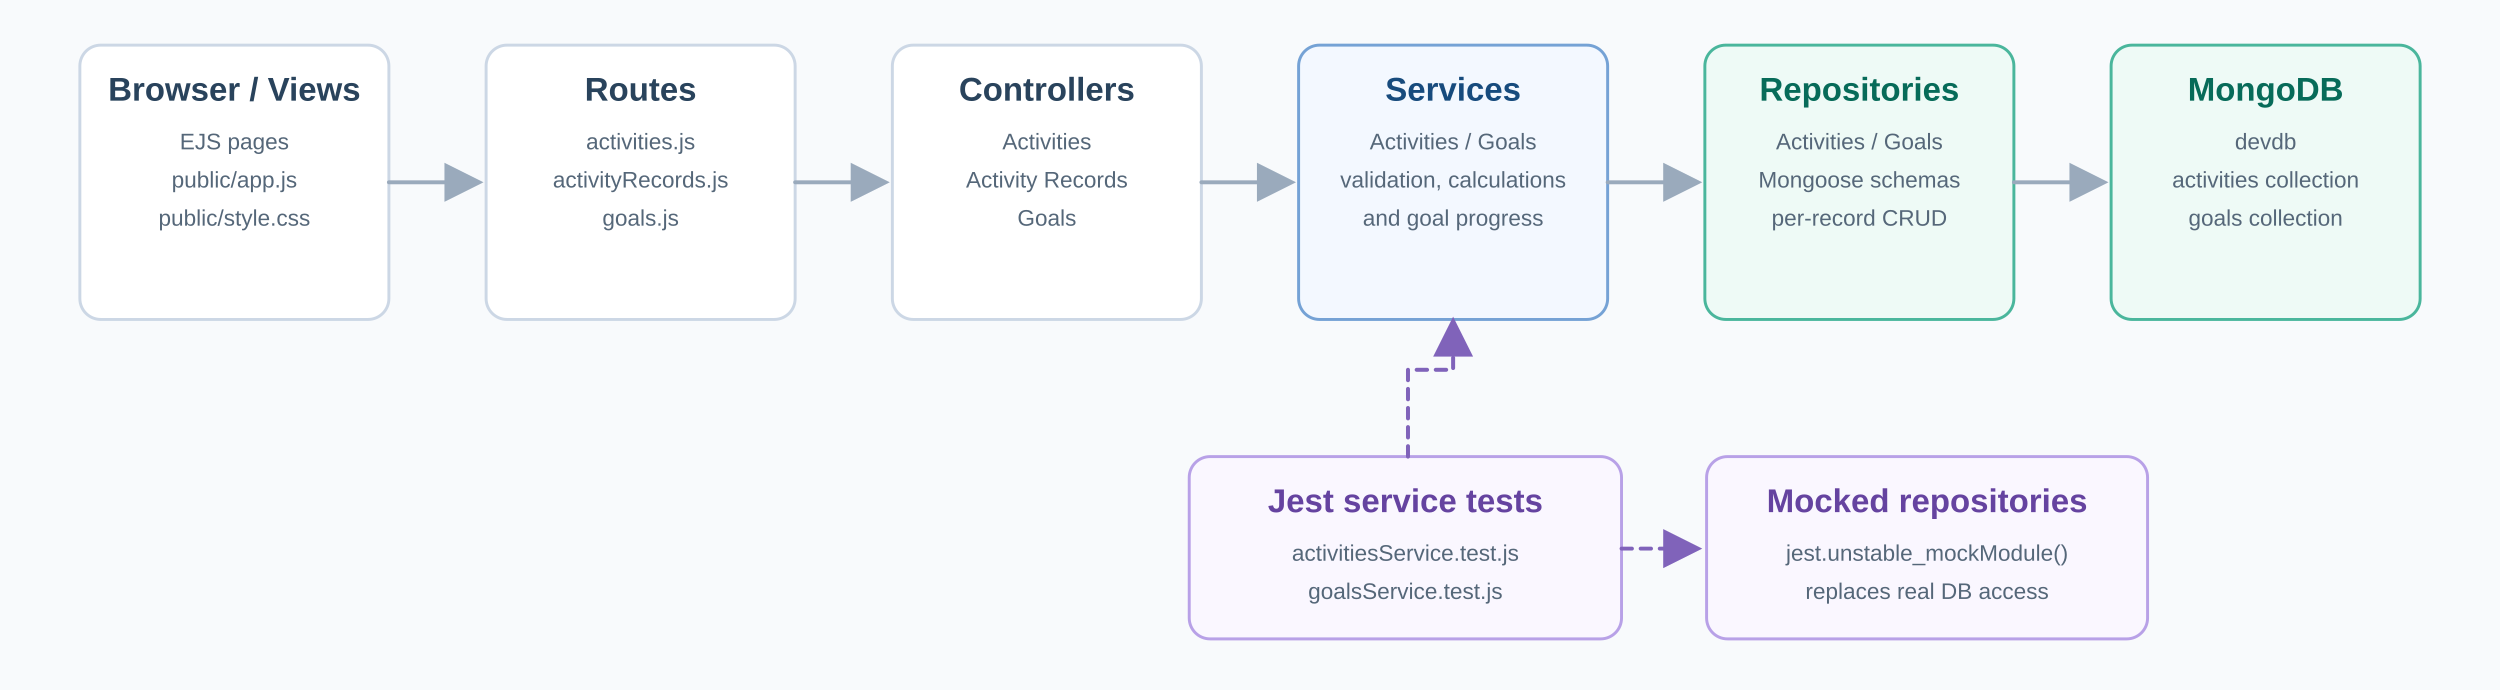
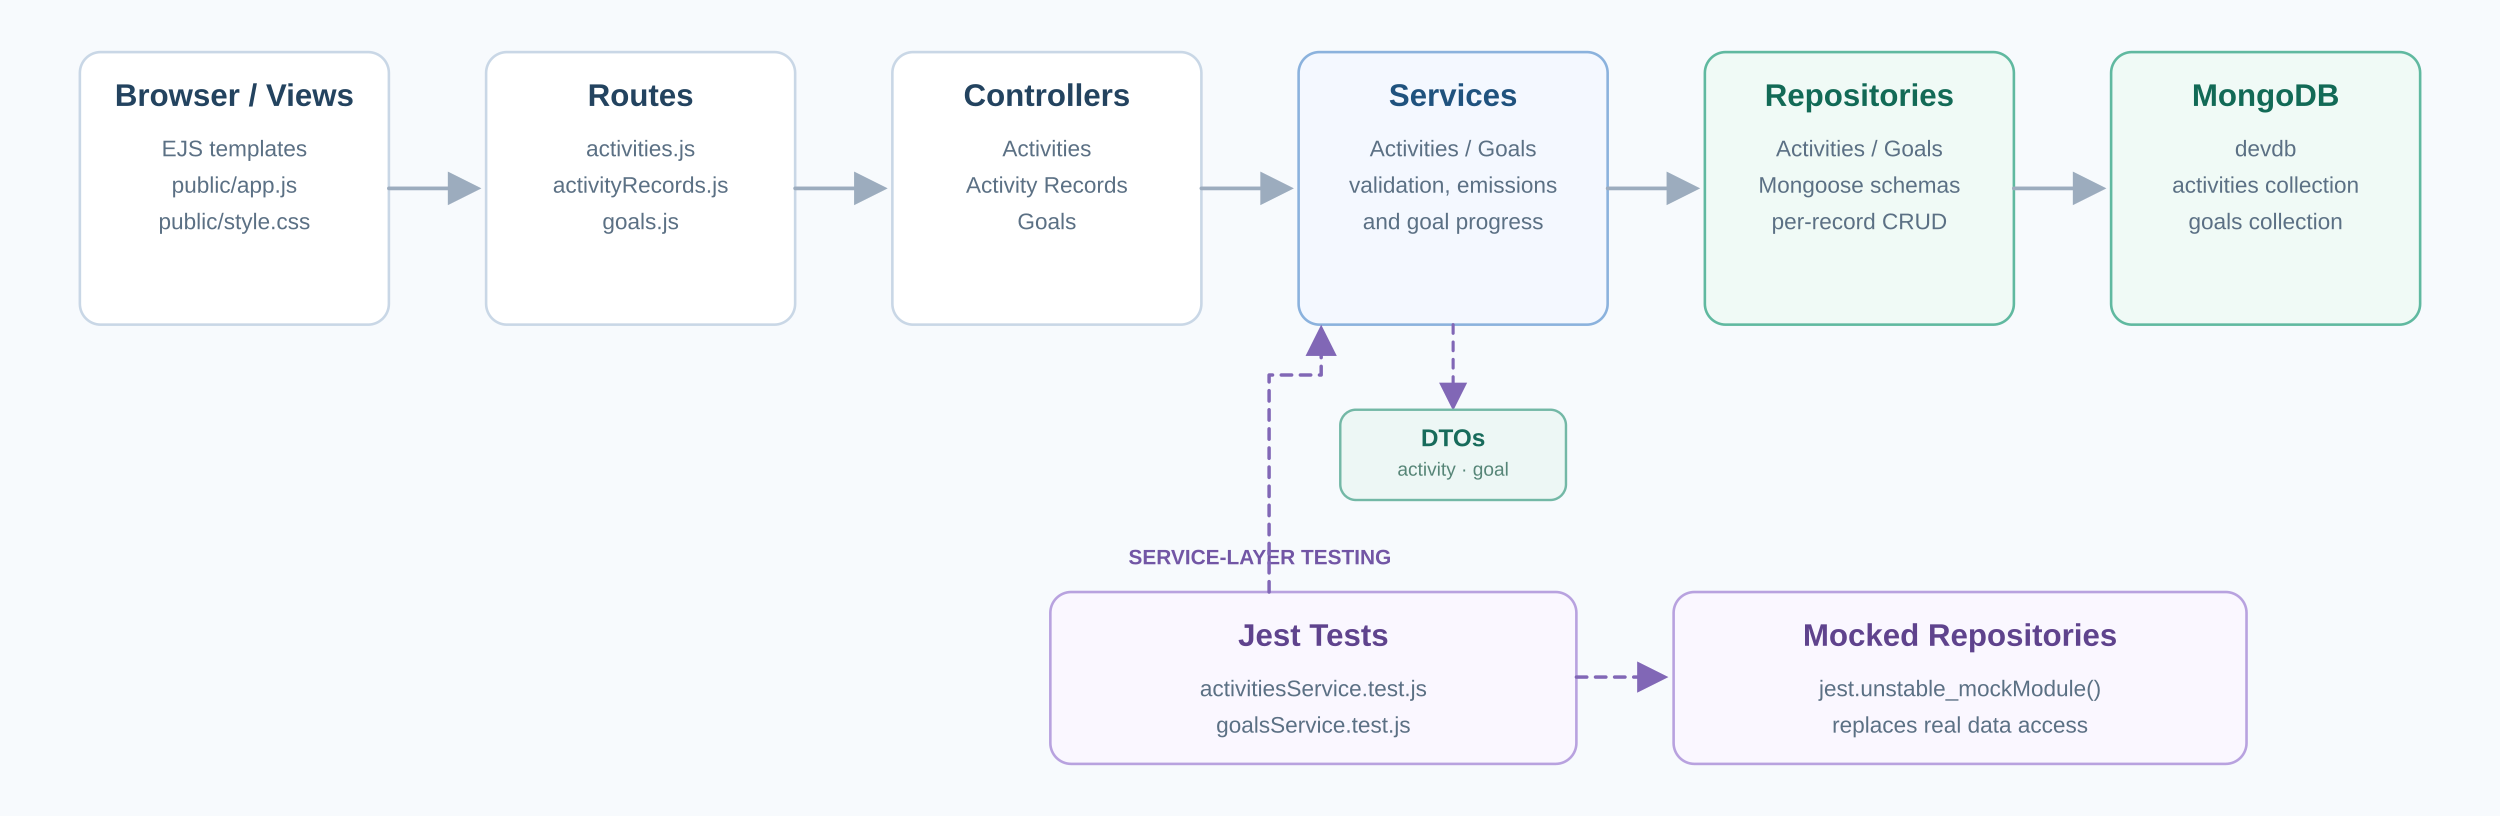
- <svg xmlns="http://www.w3.org/2000/svg" width="1440" height="397" viewBox="0 147 1440 397" role="img" aria-labelledby="diagram-title diagram-description">
+ <svg xmlns="http://www.w3.org/2000/svg" width="1440" height="470" viewBox="0 140 1440 470" role="img" aria-labelledby="svgTitle svgDesc">
  <defs>
-     <marker id="arrow" markerWidth="10" markerHeight="10" refX="8" refY="5" orient="auto" markerUnits="strokeWidth">
-       <path d="M 0 0 L 10 5 L 0 10 z" fill="#9aaabc" />
+     <marker id="arrow" markerWidth="9" markerHeight="9" refX="7" refY="4.5" orient="auto" markerUnits="strokeWidth">
+       <path d="M 0 0 L 9 4.5 L 0 9 z" fill="#9CACBE" />
    </marker>
-     <marker id="arrow-purple" markerWidth="10" markerHeight="10" refX="8" refY="5" orient="auto" markerUnits="strokeWidth">
-       <path d="M 0 0 L 10 5 L 0 10 z" fill="#8063ba" />
+     <marker id="arrow-violet" markerWidth="9" markerHeight="9" refX="7" refY="4.5" orient="auto" markerUnits="strokeWidth">
+       <path d="M 0 0 L 9 4.5 L 0 9 z" fill="#8167B6" />
    </marker>
  </defs>
-   <rect width="1440" height="580" fill="#f8fafc" />
-   <rect x="46" y="173" width="178" height="158" rx="12" fill="#ffffff" stroke="#ccd7e5" stroke-width="1.7" />
-   <text x="135.0" y="205" font-size="19" font-family="Arial, Helvetica, sans-serif" font-weight="bold" fill="#29435c" text-anchor="middle">Browser / Views</text>
-   <text x="135.0" y="233" font-size="13" font-family="Arial, Helvetica, sans-serif" font-weight="normal" fill="#556779" text-anchor="middle">EJS pages</text>
-   <text x="135.0" y="255" font-size="13" font-family="Arial, Helvetica, sans-serif" font-weight="normal" fill="#556779" text-anchor="middle">public/app.js</text>
-   <text x="135.0" y="277" font-size="13" font-family="Arial, Helvetica, sans-serif" font-weight="normal" fill="#556779" text-anchor="middle">public/style.css</text>
-   <rect x="280" y="173" width="178" height="158" rx="12" fill="#ffffff" stroke="#ccd7e5" stroke-width="1.7" />
-   <text x="369.0" y="205" font-size="19" font-family="Arial, Helvetica, sans-serif" font-weight="bold" fill="#29435c" text-anchor="middle">Routes</text>
-   <text x="369.0" y="233" font-size="13" font-family="Arial, Helvetica, sans-serif" font-weight="normal" fill="#556779" text-anchor="middle">activities.js</text>
-   <text x="369.0" y="255" font-size="13" font-family="Arial, Helvetica, sans-serif" font-weight="normal" fill="#556779" text-anchor="middle">activityRecords.js</text>
-   <text x="369.0" y="277" font-size="13" font-family="Arial, Helvetica, sans-serif" font-weight="normal" fill="#556779" text-anchor="middle">goals.js</text>
-   <rect x="514" y="173" width="178" height="158" rx="12" fill="#ffffff" stroke="#ccd7e5" stroke-width="1.7" />
-   <text x="603.0" y="205" font-size="19" font-family="Arial, Helvetica, sans-serif" font-weight="bold" fill="#29435c" text-anchor="middle">Controllers</text>
-   <text x="603.0" y="233" font-size="13" font-family="Arial, Helvetica, sans-serif" font-weight="normal" fill="#556779" text-anchor="middle">Activities</text>
-   <text x="603.0" y="255" font-size="13" font-family="Arial, Helvetica, sans-serif" font-weight="normal" fill="#556779" text-anchor="middle">Activity Records</text>
-   <text x="603.0" y="277" font-size="13" font-family="Arial, Helvetica, sans-serif" font-weight="normal" fill="#556779" text-anchor="middle">Goals</text>
-   <rect x="748" y="173" width="178" height="158" rx="12" fill="#f3f8ff" stroke="#75a2d5" stroke-width="1.7" />
-   <text x="837.0" y="205" font-size="19" font-family="Arial, Helvetica, sans-serif" font-weight="bold" fill="#174b7d" text-anchor="middle">Services</text>
-   <text x="837.0" y="233" font-size="13" font-family="Arial, Helvetica, sans-serif" font-weight="normal" fill="#556779" text-anchor="middle">Activities / Goals</text>
-   <text x="837.0" y="255" font-size="13" font-family="Arial, Helvetica, sans-serif" font-weight="normal" fill="#556779" text-anchor="middle">validation, calculations</text>
-   <text x="837.0" y="277" font-size="13" font-family="Arial, Helvetica, sans-serif" font-weight="normal" fill="#556779" text-anchor="middle">and goal progress</text>
-   <rect x="982" y="173" width="178" height="158" rx="12" fill="#eefaf6" stroke="#4ab69c" stroke-width="1.7" />
-   <text x="1071.0" y="205" font-size="19" font-family="Arial, Helvetica, sans-serif" font-weight="bold" fill="#076b59" text-anchor="middle">Repositories</text>
-   <text x="1071.0" y="233" font-size="13" font-family="Arial, Helvetica, sans-serif" font-weight="normal" fill="#556779" text-anchor="middle">Activities / Goals</text>
-   <text x="1071.0" y="255" font-size="13" font-family="Arial, Helvetica, sans-serif" font-weight="normal" fill="#556779" text-anchor="middle">Mongoose schemas</text>
-   <text x="1071.0" y="277" font-size="13" font-family="Arial, Helvetica, sans-serif" font-weight="normal" fill="#556779" text-anchor="middle">per-record CRUD</text>
-   <rect x="1216" y="173" width="178" height="158" rx="12" fill="#eefaf6" stroke="#4ab69c" stroke-width="1.7" />
-   <text x="1305.0" y="205" font-size="19" font-family="Arial, Helvetica, sans-serif" font-weight="bold" fill="#076b59" text-anchor="middle">MongoDB</text>
-   <text x="1305.0" y="233" font-size="13" font-family="Arial, Helvetica, sans-serif" font-weight="normal" fill="#556779" text-anchor="middle">devdb</text>
-   <text x="1305.0" y="255" font-size="13" font-family="Arial, Helvetica, sans-serif" font-weight="normal" fill="#556779" text-anchor="middle">activities collection</text>
-   <text x="1305.0" y="277" font-size="13" font-family="Arial, Helvetica, sans-serif" font-weight="normal" fill="#556779" text-anchor="middle">goals collection</text>
-   <line x1="224" y1="252.0" x2="274" y2="252.0" stroke="#9aaabc" stroke-width="2.25" stroke-linecap="round" marker-end="url(#arrow)" />
-   <line x1="458" y1="252.0" x2="508" y2="252.0" stroke="#9aaabc" stroke-width="2.25" stroke-linecap="round" marker-end="url(#arrow)" />
-   <line x1="692" y1="252.0" x2="742" y2="252.0" stroke="#9aaabc" stroke-width="2.25" stroke-linecap="round" marker-end="url(#arrow)" />
-   <line x1="926" y1="252.0" x2="976" y2="252.0" stroke="#9aaabc" stroke-width="2.25" stroke-linecap="round" marker-end="url(#arrow)" />
-   <line x1="1160" y1="252.0" x2="1210" y2="252.0" stroke="#9aaabc" stroke-width="2.25" stroke-linecap="round" marker-end="url(#arrow)" />
-   <rect x="685" y="410" width="249" height="105" rx="12" fill="#faf7ff" stroke="#b8a1e7" stroke-width="1.7" />
-   <text x="809.5" y="442" font-size="19" font-family="Arial, Helvetica, sans-serif" font-weight="bold" fill="#6543a0" text-anchor="middle">Jest service tests</text>
-   <text x="809.5" y="470" font-size="13" font-family="Arial, Helvetica, sans-serif" font-weight="normal" fill="#556779" text-anchor="middle">activitiesService.test.js</text>
-   <text x="809.5" y="492" font-size="13" font-family="Arial, Helvetica, sans-serif" font-weight="normal" fill="#556779" text-anchor="middle">goalsService.test.js</text>
-   <rect x="983" y="410" width="254" height="105" rx="12" fill="#faf7ff" stroke="#b8a1e7" stroke-width="1.7" />
-   <text x="1110.0" y="442" font-size="19" font-family="Arial, Helvetica, sans-serif" font-weight="bold" fill="#6543a0" text-anchor="middle">Mocked repositories</text>
-   <text x="1110.0" y="470" font-size="13" font-family="Arial, Helvetica, sans-serif" font-weight="normal" fill="#556779" text-anchor="middle">jest.unstable_mockModule()</text>
-   <text x="1110.0" y="492" font-size="13" font-family="Arial, Helvetica, sans-serif" font-weight="normal" fill="#556779" text-anchor="middle">replaces real DB access</text>
-   <path d="M 811 410 L 811 360 L 837 360 L 837 334" fill="none" stroke="#8063ba" stroke-width="2.3" stroke-linejoin="round" stroke-linecap="round" stroke-dasharray="6 5" marker-end="url(#arrow-purple)" />
-   <line x1="934" y1="463" x2="976" y2="463" stroke="#8063ba" stroke-width="2.25" stroke-linecap="round" stroke-dasharray="6 5" marker-end="url(#arrow-purple)" />
+   <rect x="0" y="140" width="1440" height="470" rx="0" fill="#F7FAFD" stroke="none" stroke-width="0" />
+   <rect x="46" y="170" width="178" height="157" rx="12" fill="#FFFFFF" stroke="#C9D7E6" stroke-width="1.5" />
+   <text x="135.0" y="201" font-size="18" font-family="Arial, Helvetica, sans-serif" font-weight="700" fill="#23435F" text-anchor="middle">Browser / Views</text>
+   <text x="135.0" y="230" font-size="13" font-family="Arial, Helvetica, sans-serif" font-weight="400" fill="#5B7084" text-anchor="middle">EJS templates</text>
+   <text x="135.0" y="251" font-size="13" font-family="Arial, Helvetica, sans-serif" font-weight="400" fill="#5B7084" text-anchor="middle">public/app.js</text>
+   <text x="135.0" y="272" font-size="13" font-family="Arial, Helvetica, sans-serif" font-weight="400" fill="#5B7084" text-anchor="middle">public/style.css</text>
+   <rect x="280" y="170" width="178" height="157" rx="12" fill="#FFFFFF" stroke="#C9D7E6" stroke-width="1.5" />
+   <text x="369.0" y="201" font-size="18" font-family="Arial, Helvetica, sans-serif" font-weight="700" fill="#23435F" text-anchor="middle">Routes</text>
+   <text x="369.0" y="230" font-size="13" font-family="Arial, Helvetica, sans-serif" font-weight="400" fill="#5B7084" text-anchor="middle">activities.js</text>
+   <text x="369.0" y="251" font-size="13" font-family="Arial, Helvetica, sans-serif" font-weight="400" fill="#5B7084" text-anchor="middle">activityRecords.js</text>
+   <text x="369.0" y="272" font-size="13" font-family="Arial, Helvetica, sans-serif" font-weight="400" fill="#5B7084" text-anchor="middle">goals.js</text>
+   <rect x="514" y="170" width="178" height="157" rx="12" fill="#FFFFFF" stroke="#C9D7E6" stroke-width="1.5" />
+   <text x="603.0" y="201" font-size="18" font-family="Arial, Helvetica, sans-serif" font-weight="700" fill="#23435F" text-anchor="middle">Controllers</text>
+   <text x="603.0" y="230" font-size="13" font-family="Arial, Helvetica, sans-serif" font-weight="400" fill="#5B7084" text-anchor="middle">Activities</text>
+   <text x="603.0" y="251" font-size="13" font-family="Arial, Helvetica, sans-serif" font-weight="400" fill="#5B7084" text-anchor="middle">Activity Records</text>
+   <text x="603.0" y="272" font-size="13" font-family="Arial, Helvetica, sans-serif" font-weight="400" fill="#5B7084" text-anchor="middle">Goals</text>
+   <rect x="748" y="170" width="178" height="157" rx="12" fill="#F4F8FF" stroke="#8BB2DD" stroke-width="1.5" />
+   <text x="837.0" y="201" font-size="18" font-family="Arial, Helvetica, sans-serif" font-weight="700" fill="#1F527E" text-anchor="middle">Services</text>
+   <text x="837.0" y="230" font-size="13" font-family="Arial, Helvetica, sans-serif" font-weight="400" fill="#5B7084" text-anchor="middle">Activities / Goals</text>
+   <text x="837.0" y="251" font-size="13" font-family="Arial, Helvetica, sans-serif" font-weight="400" fill="#5B7084" text-anchor="middle">validation, emissions</text>
+   <text x="837.0" y="272" font-size="13" font-family="Arial, Helvetica, sans-serif" font-weight="400" fill="#5B7084" text-anchor="middle">and goal progress</text>
+   <rect x="982" y="170" width="178" height="157" rx="12" fill="#F0FAF6" stroke="#60B9A0" stroke-width="1.5" />
+   <text x="1071.0" y="201" font-size="18" font-family="Arial, Helvetica, sans-serif" font-weight="700" fill="#126A56" text-anchor="middle">Repositories</text>
+   <text x="1071.0" y="230" font-size="13" font-family="Arial, Helvetica, sans-serif" font-weight="400" fill="#5B7084" text-anchor="middle">Activities / Goals</text>
+   <text x="1071.0" y="251" font-size="13" font-family="Arial, Helvetica, sans-serif" font-weight="400" fill="#5B7084" text-anchor="middle">Mongoose schemas</text>
+   <text x="1071.0" y="272" font-size="13" font-family="Arial, Helvetica, sans-serif" font-weight="400" fill="#5B7084" text-anchor="middle">per-record CRUD</text>
+   <rect x="1216" y="170" width="178" height="157" rx="12" fill="#F0FAF6" stroke="#60B9A0" stroke-width="1.5" />
+   <text x="1305.0" y="201" font-size="18" font-family="Arial, Helvetica, sans-serif" font-weight="700" fill="#126A56" text-anchor="middle">MongoDB</text>
+   <text x="1305.0" y="230" font-size="13" font-family="Arial, Helvetica, sans-serif" font-weight="400" fill="#5B7084" text-anchor="middle">devdb</text>
+   <text x="1305.0" y="251" font-size="13" font-family="Arial, Helvetica, sans-serif" font-weight="400" fill="#5B7084" text-anchor="middle">activities collection</text>
+   <text x="1305.0" y="272" font-size="13" font-family="Arial, Helvetica, sans-serif" font-weight="400" fill="#5B7084" text-anchor="middle">goals collection</text>
+   <path d="M 224 248.5 H 273" fill="none" stroke="#9CACBE" stroke-width="2.15" stroke-linejoin="round" stroke-linecap="round" marker-end="url(#arrow)" />
+   <path d="M 458 248.5 H 507" fill="none" stroke="#9CACBE" stroke-width="2.15" stroke-linejoin="round" stroke-linecap="round" marker-end="url(#arrow)" />
+   <path d="M 692 248.5 H 741" fill="none" stroke="#9CACBE" stroke-width="2.15" stroke-linejoin="round" stroke-linecap="round" marker-end="url(#arrow)" />
+   <path d="M 926 248.5 H 975" fill="none" stroke="#9CACBE" stroke-width="2.15" stroke-linejoin="round" stroke-linecap="round" marker-end="url(#arrow)" />
+   <path d="M 1160 248.5 H 1209" fill="none" stroke="#9CACBE" stroke-width="2.15" stroke-linejoin="round" stroke-linecap="round" marker-end="url(#arrow)" />
+   <path d="M 837 327 V 373" fill="none" stroke="#8167B6" stroke-width="1.8" stroke-linejoin="round" stroke-linecap="round" stroke-dasharray="5 5" marker-end="url(#arrow-violet)" />
+   <rect x="772" y="376" width="130" height="52" rx="9" fill="#EDF7F5" stroke="#73B8A6" stroke-width="1.4" />
+   <text x="837" y="397" font-size="14" font-family="Arial, Helvetica, sans-serif" font-weight="700" fill="#176B5B" text-anchor="middle">DTOs</text>
+   <text x="837" y="414" font-size="11" font-family="Arial, Helvetica, sans-serif" font-weight="400" fill="#568577" text-anchor="middle">activity · goal</text>
+   <text x="650" y="465" font-size="12" font-family="Arial, Helvetica, sans-serif" font-weight="700" fill="#7256A5" text-anchor="start">SERVICE-LAYER TESTING</text>
+   <rect x="605" y="481" width="303" height="99" rx="12" fill="#FAF7FF" stroke="#B8A2DF" stroke-width="1.5" />
+   <text x="756.5" y="512" font-size="18" font-family="Arial, Helvetica, sans-serif" font-weight="700" fill="#5F438D" text-anchor="middle">Jest Tests</text>
+   <text x="756.5" y="541" font-size="13" font-family="Arial, Helvetica, sans-serif" font-weight="400" fill="#5B7084" text-anchor="middle">activitiesService.test.js</text>
+   <text x="756.5" y="562" font-size="13" font-family="Arial, Helvetica, sans-serif" font-weight="400" fill="#5B7084" text-anchor="middle">goalsService.test.js</text>
+   <rect x="964" y="481" width="330" height="99" rx="12" fill="#FAF7FF" stroke="#B8A2DF" stroke-width="1.5" />
+   <text x="1129.0" y="512" font-size="18" font-family="Arial, Helvetica, sans-serif" font-weight="700" fill="#5F438D" text-anchor="middle">Mocked Repositories</text>
+   <text x="1129.0" y="541" font-size="13" font-family="Arial, Helvetica, sans-serif" font-weight="400" fill="#5B7084" text-anchor="middle">jest.unstable_mockModule()</text>
+   <text x="1129.0" y="562" font-size="13" font-family="Arial, Helvetica, sans-serif" font-weight="400" fill="#5B7084" text-anchor="middle">replaces real data access</text>
+   <path d="M 731 481 V 356 H 761 V 331" fill="none" stroke="#8167B6" stroke-width="2.0" stroke-linejoin="round" stroke-linecap="round" stroke-dasharray="6 5" marker-end="url(#arrow-violet)" />
+   <path d="M 908 530 H 957" fill="none" stroke="#8167B6" stroke-width="2.0" stroke-linejoin="round" stroke-linecap="round" stroke-dasharray="6 5" marker-end="url(#arrow-violet)" />
</svg>
